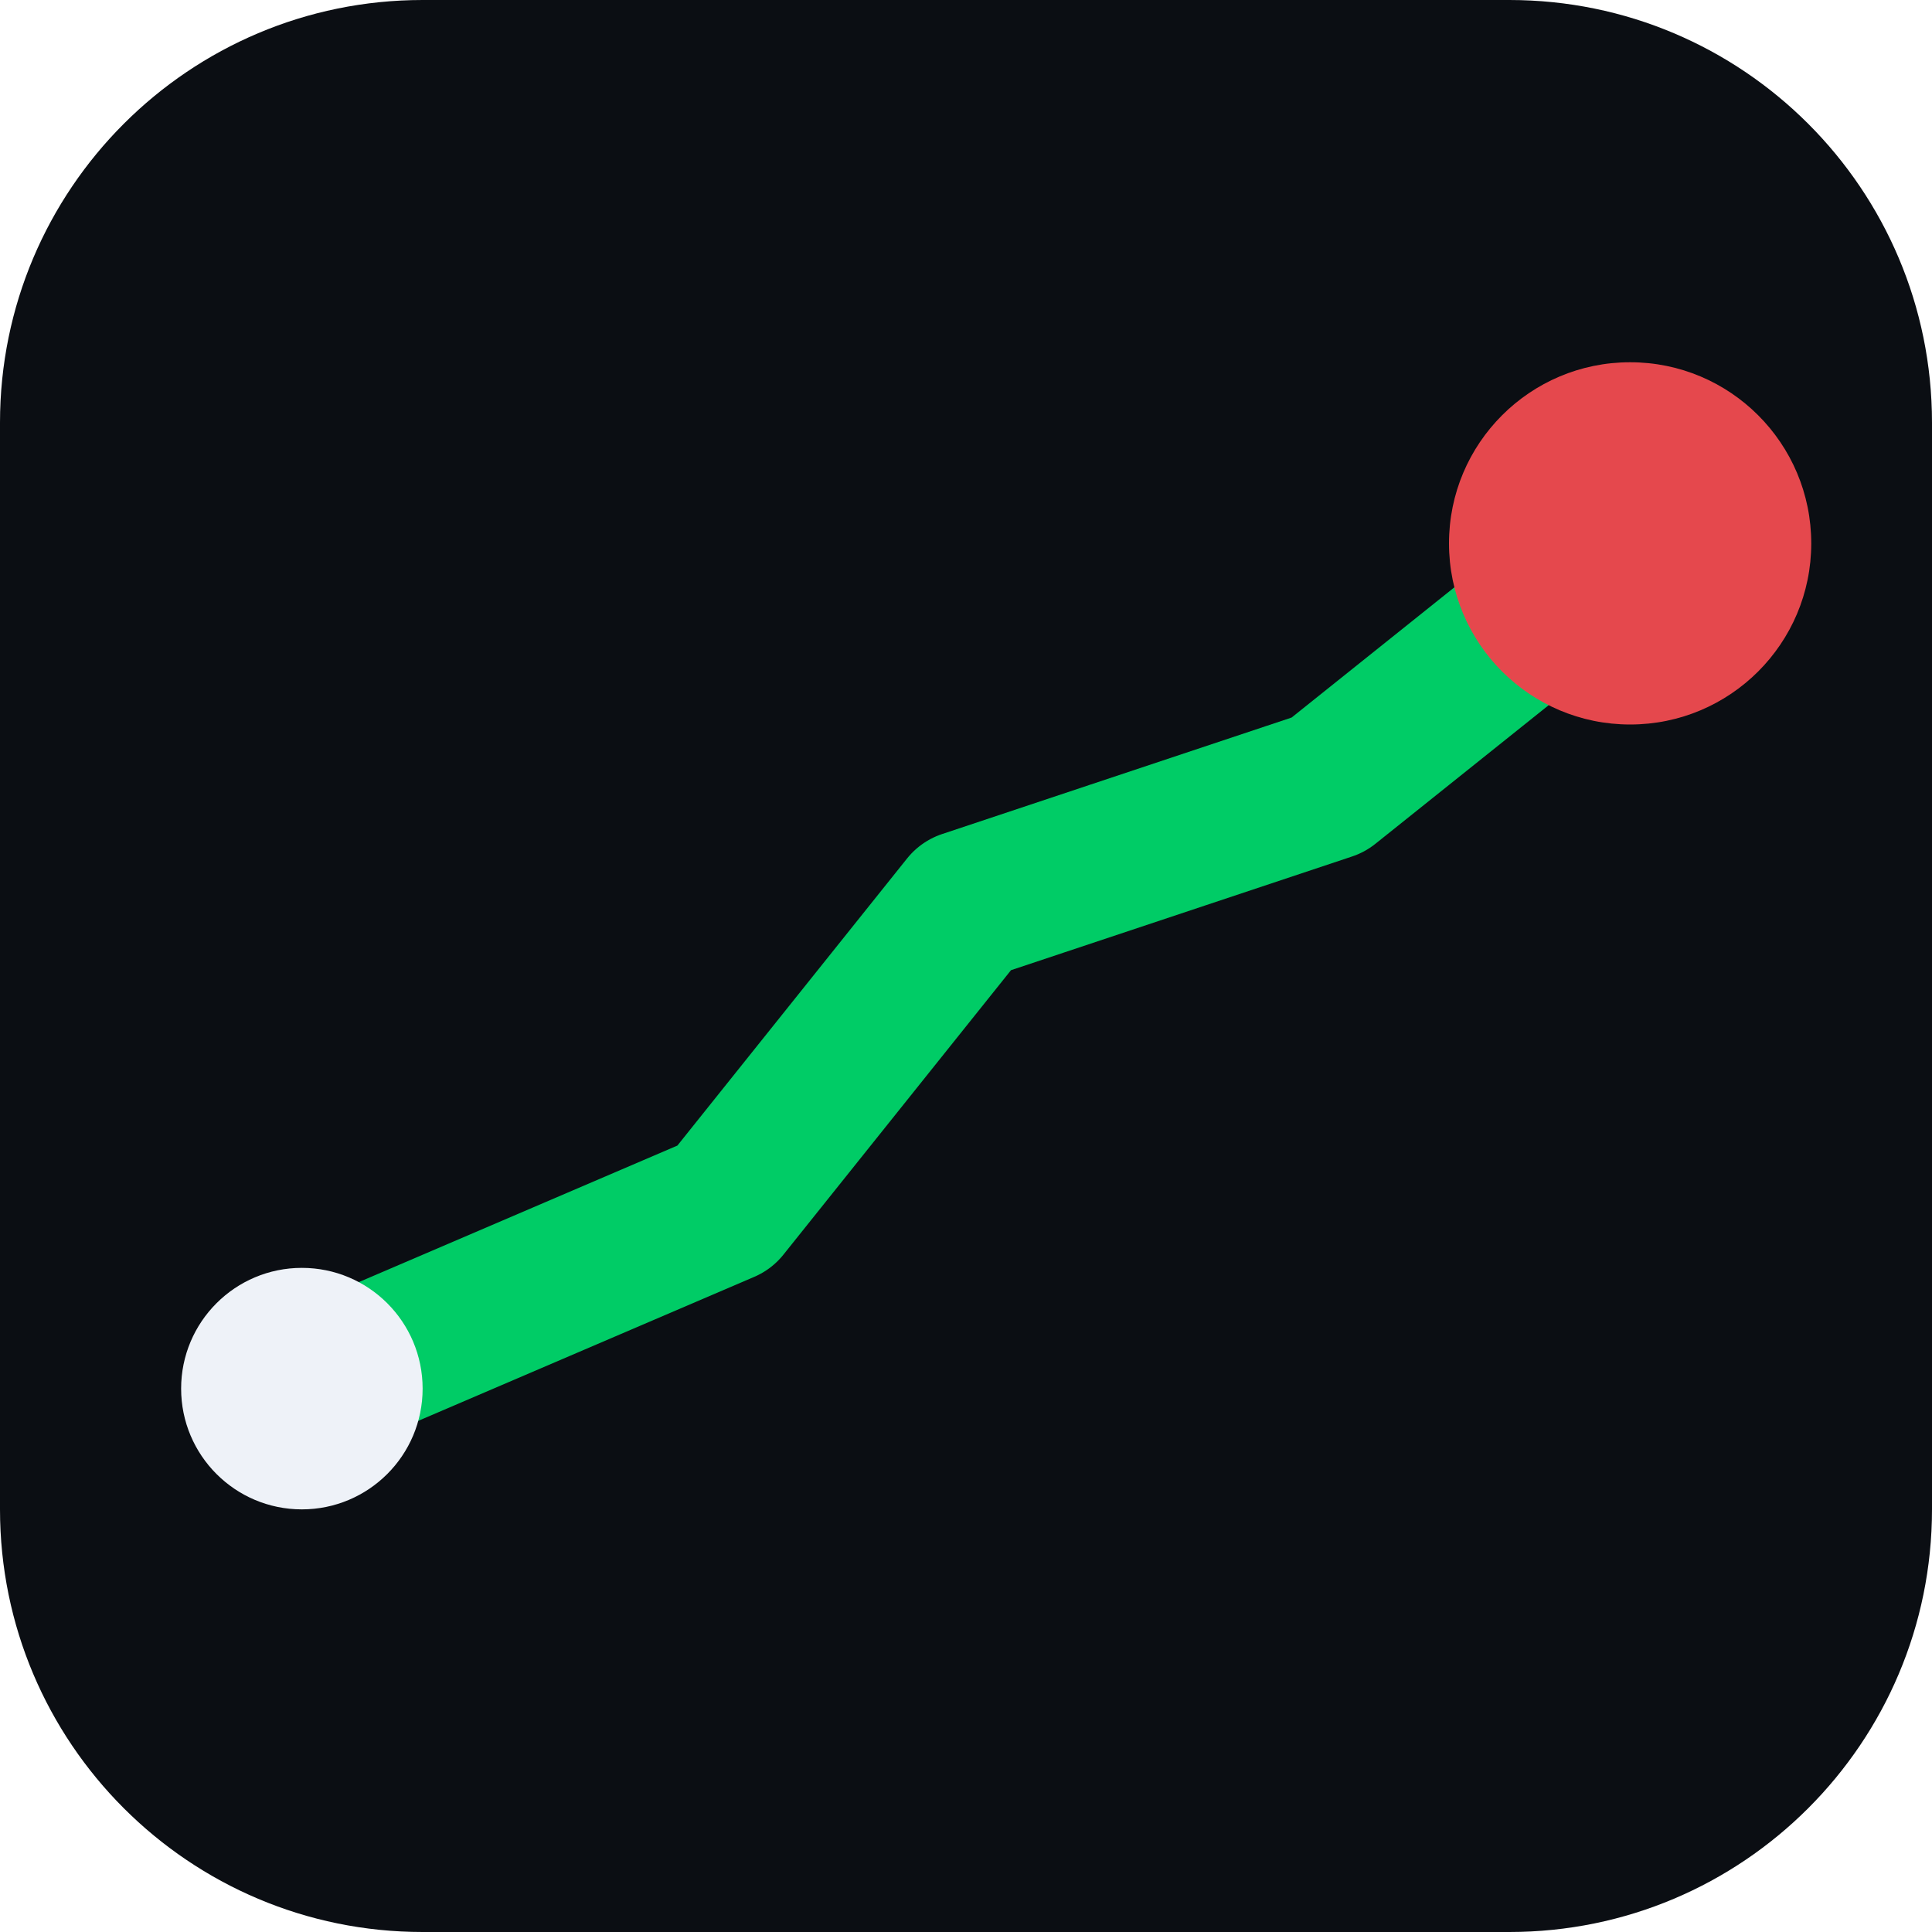
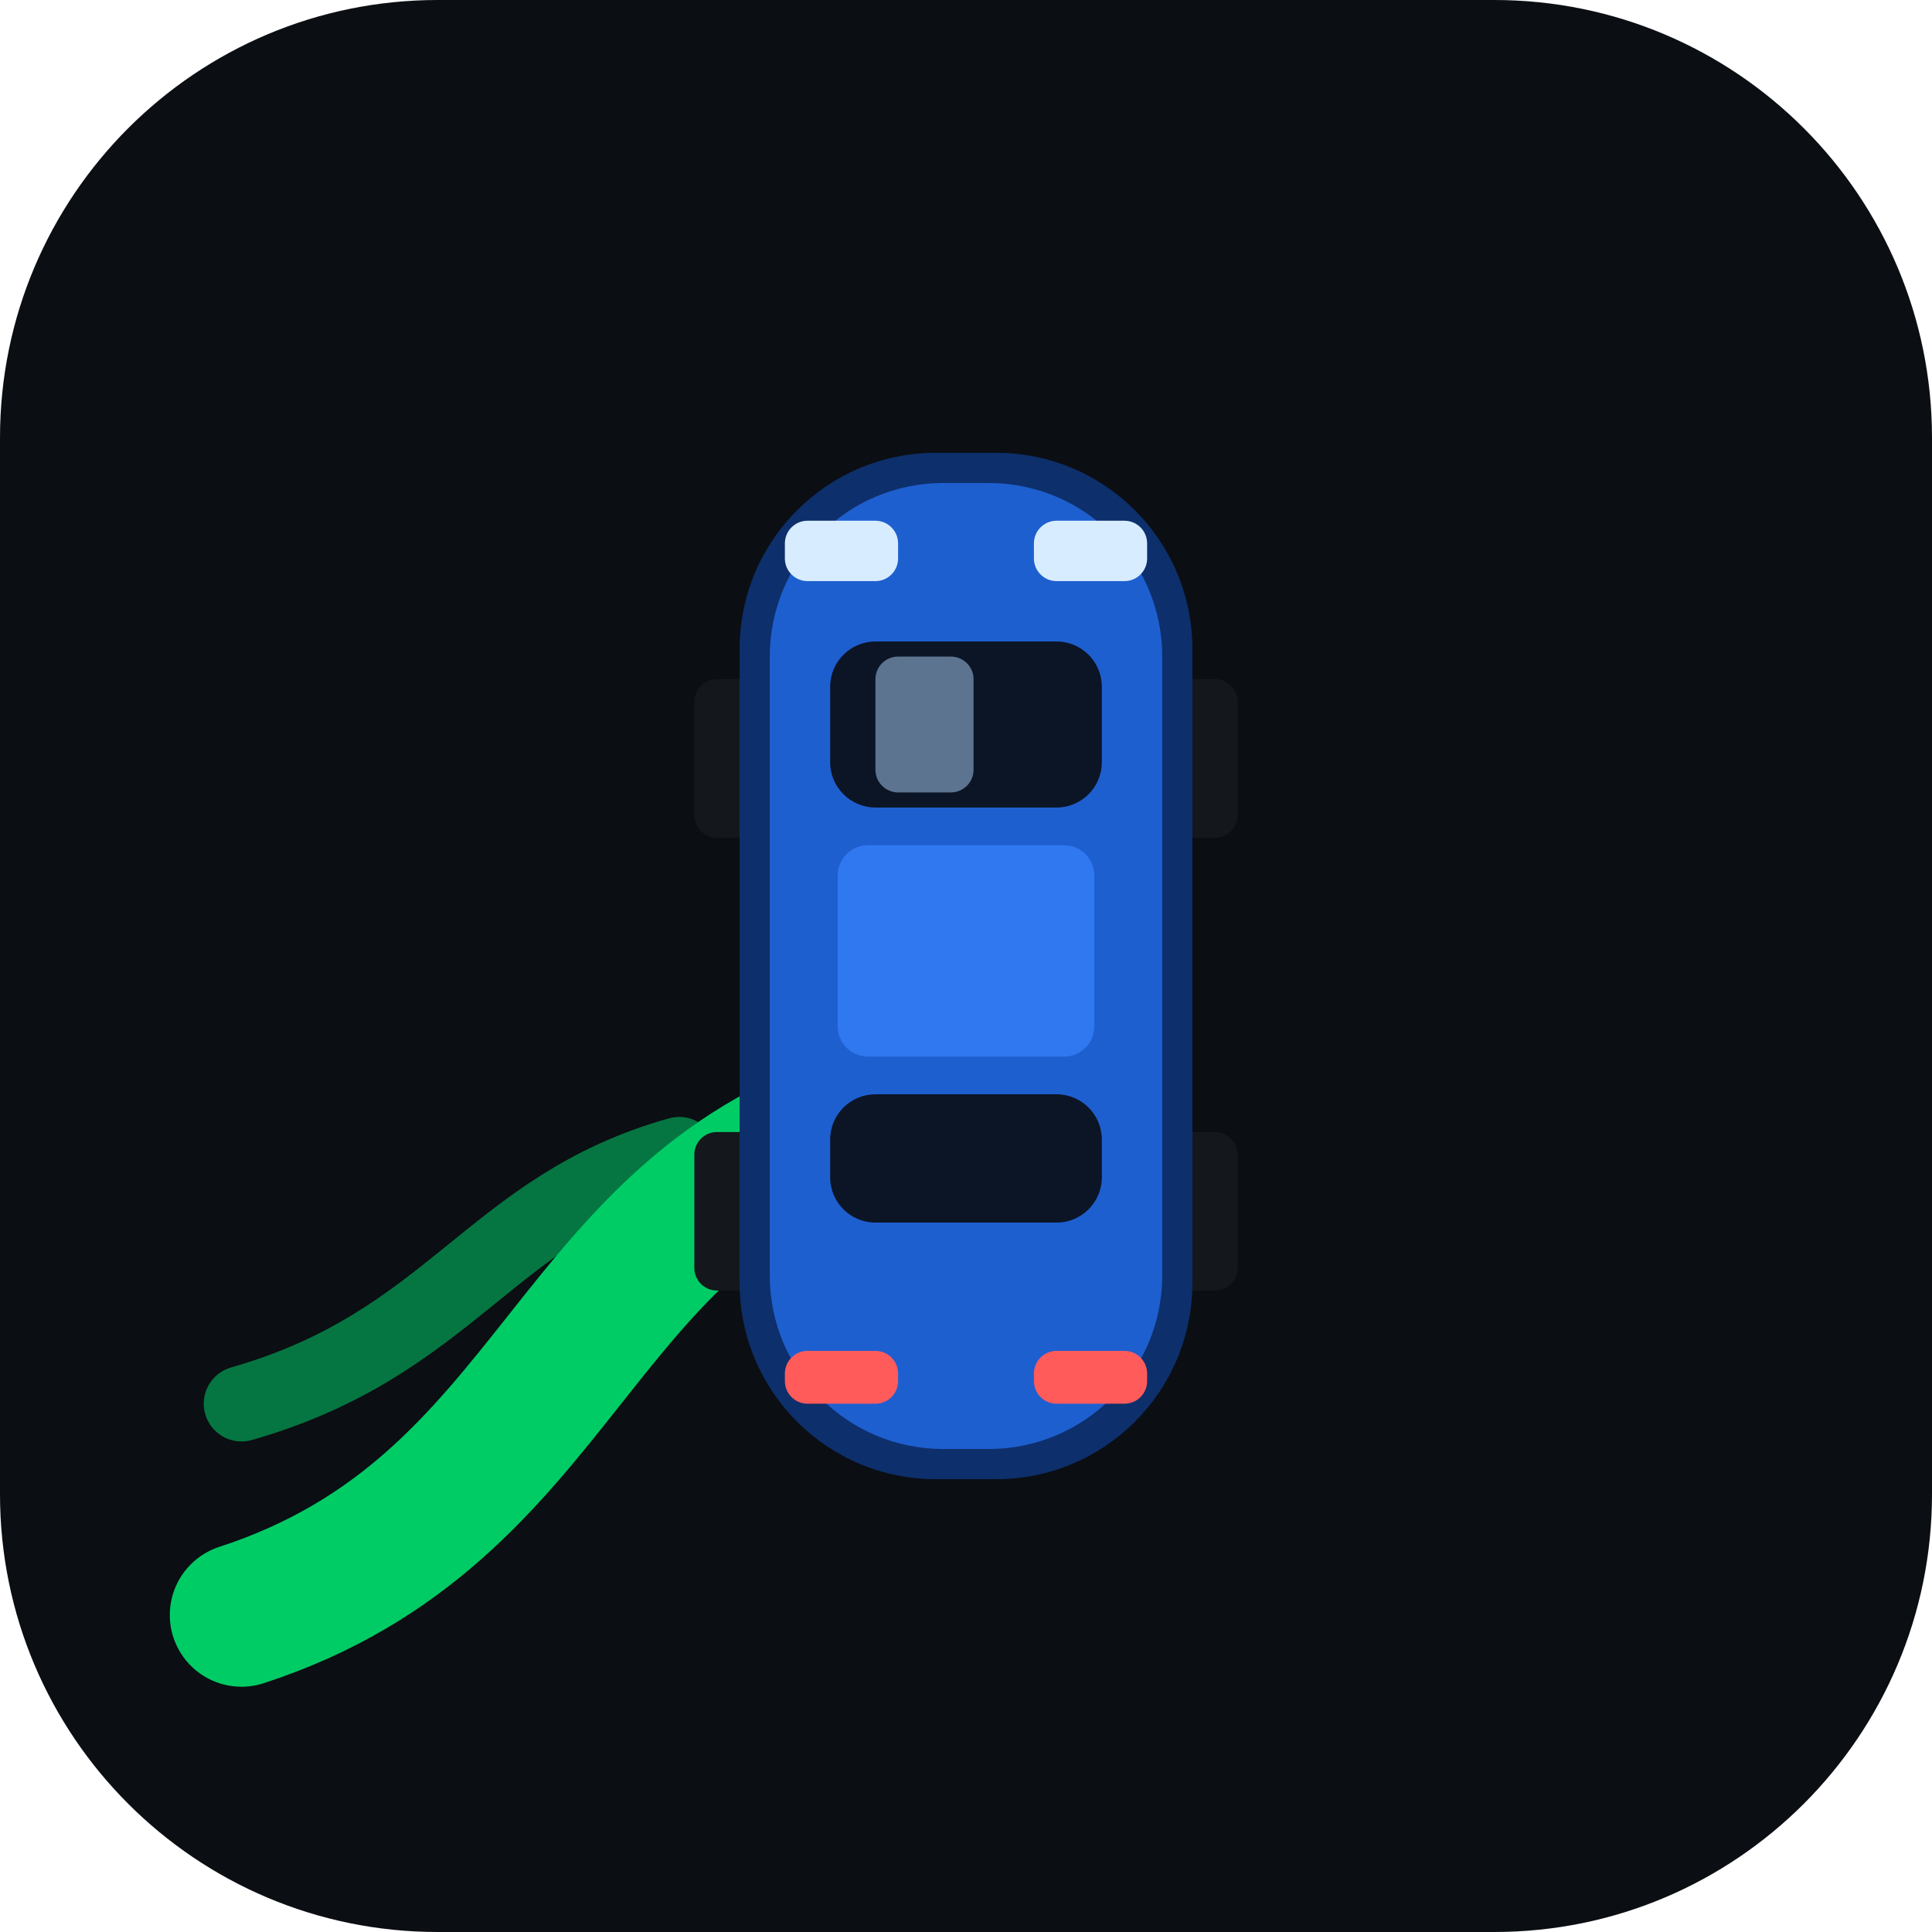
- <svg xmlns="http://www.w3.org/2000/svg" viewBox="0 0 64 64">
-   <rect width="64" height="64" rx="14" fill="#0b0e13" />
-   <path d="M10 46 L24 40 L32 30 L44 26 L54 18" stroke="#00cc66" stroke-width="5" stroke-linecap="round" stroke-linejoin="round" fill="none" />
-   <circle cx="54" cy="18" r="6" fill="#e5484d" />
-   <circle cx="10" cy="46" r="4" fill="#eef2f8" />
+ <svg xmlns="http://www.w3.org/2000/svg" viewBox="0 0 512 512">
+   <rect width="512" height="512" rx="116" fill="#0b0e13" />
+   <path d="M64 428 C 150 400, 150 320, 232 296" stroke="#00cc66" stroke-width="38" stroke-linecap="round" fill="none" />
+   <path d="M64 372 C 120 356, 130 320, 180 306" stroke="#00cc66" stroke-width="20" stroke-linecap="round" fill="none" opacity="0.55" />
+   <rect x="184" y="180" width="18" height="42" rx="6" fill="#14171c" />
+   <rect x="310" y="180" width="18" height="42" rx="6" fill="#14171c" />
+   <rect x="184" y="300" width="18" height="42" rx="6" fill="#14171c" />
+   <rect x="310" y="300" width="18" height="42" rx="6" fill="#14171c" />
+   <rect x="196" y="120" width="120" height="272" rx="52" fill="#0d2f6b" />
+   <rect x="204" y="128" width="104" height="256" rx="46" fill="#1e5fd0" />
+   <rect x="208" y="138" width="30" height="16" rx="6" fill="#d8ecff" />
+   <rect x="274" y="138" width="30" height="16" rx="6" fill="#d8ecff" />
+   <rect x="220" y="170" width="72" height="44" rx="12" fill="#0b1526" />
+   <rect x="232" y="174" width="26" height="36" rx="6" fill="#9fc2e8" opacity="0.55" />
+   <rect x="222" y="224" width="68" height="56" rx="8" fill="#2f78ef" />
+   <rect x="220" y="290" width="72" height="34" rx="12" fill="#0b1526" />
+   <rect x="208" y="358" width="30" height="14" rx="6" fill="#ff5b5b" />
+   <rect x="274" y="358" width="30" height="14" rx="6" fill="#ff5b5b" />
</svg>
